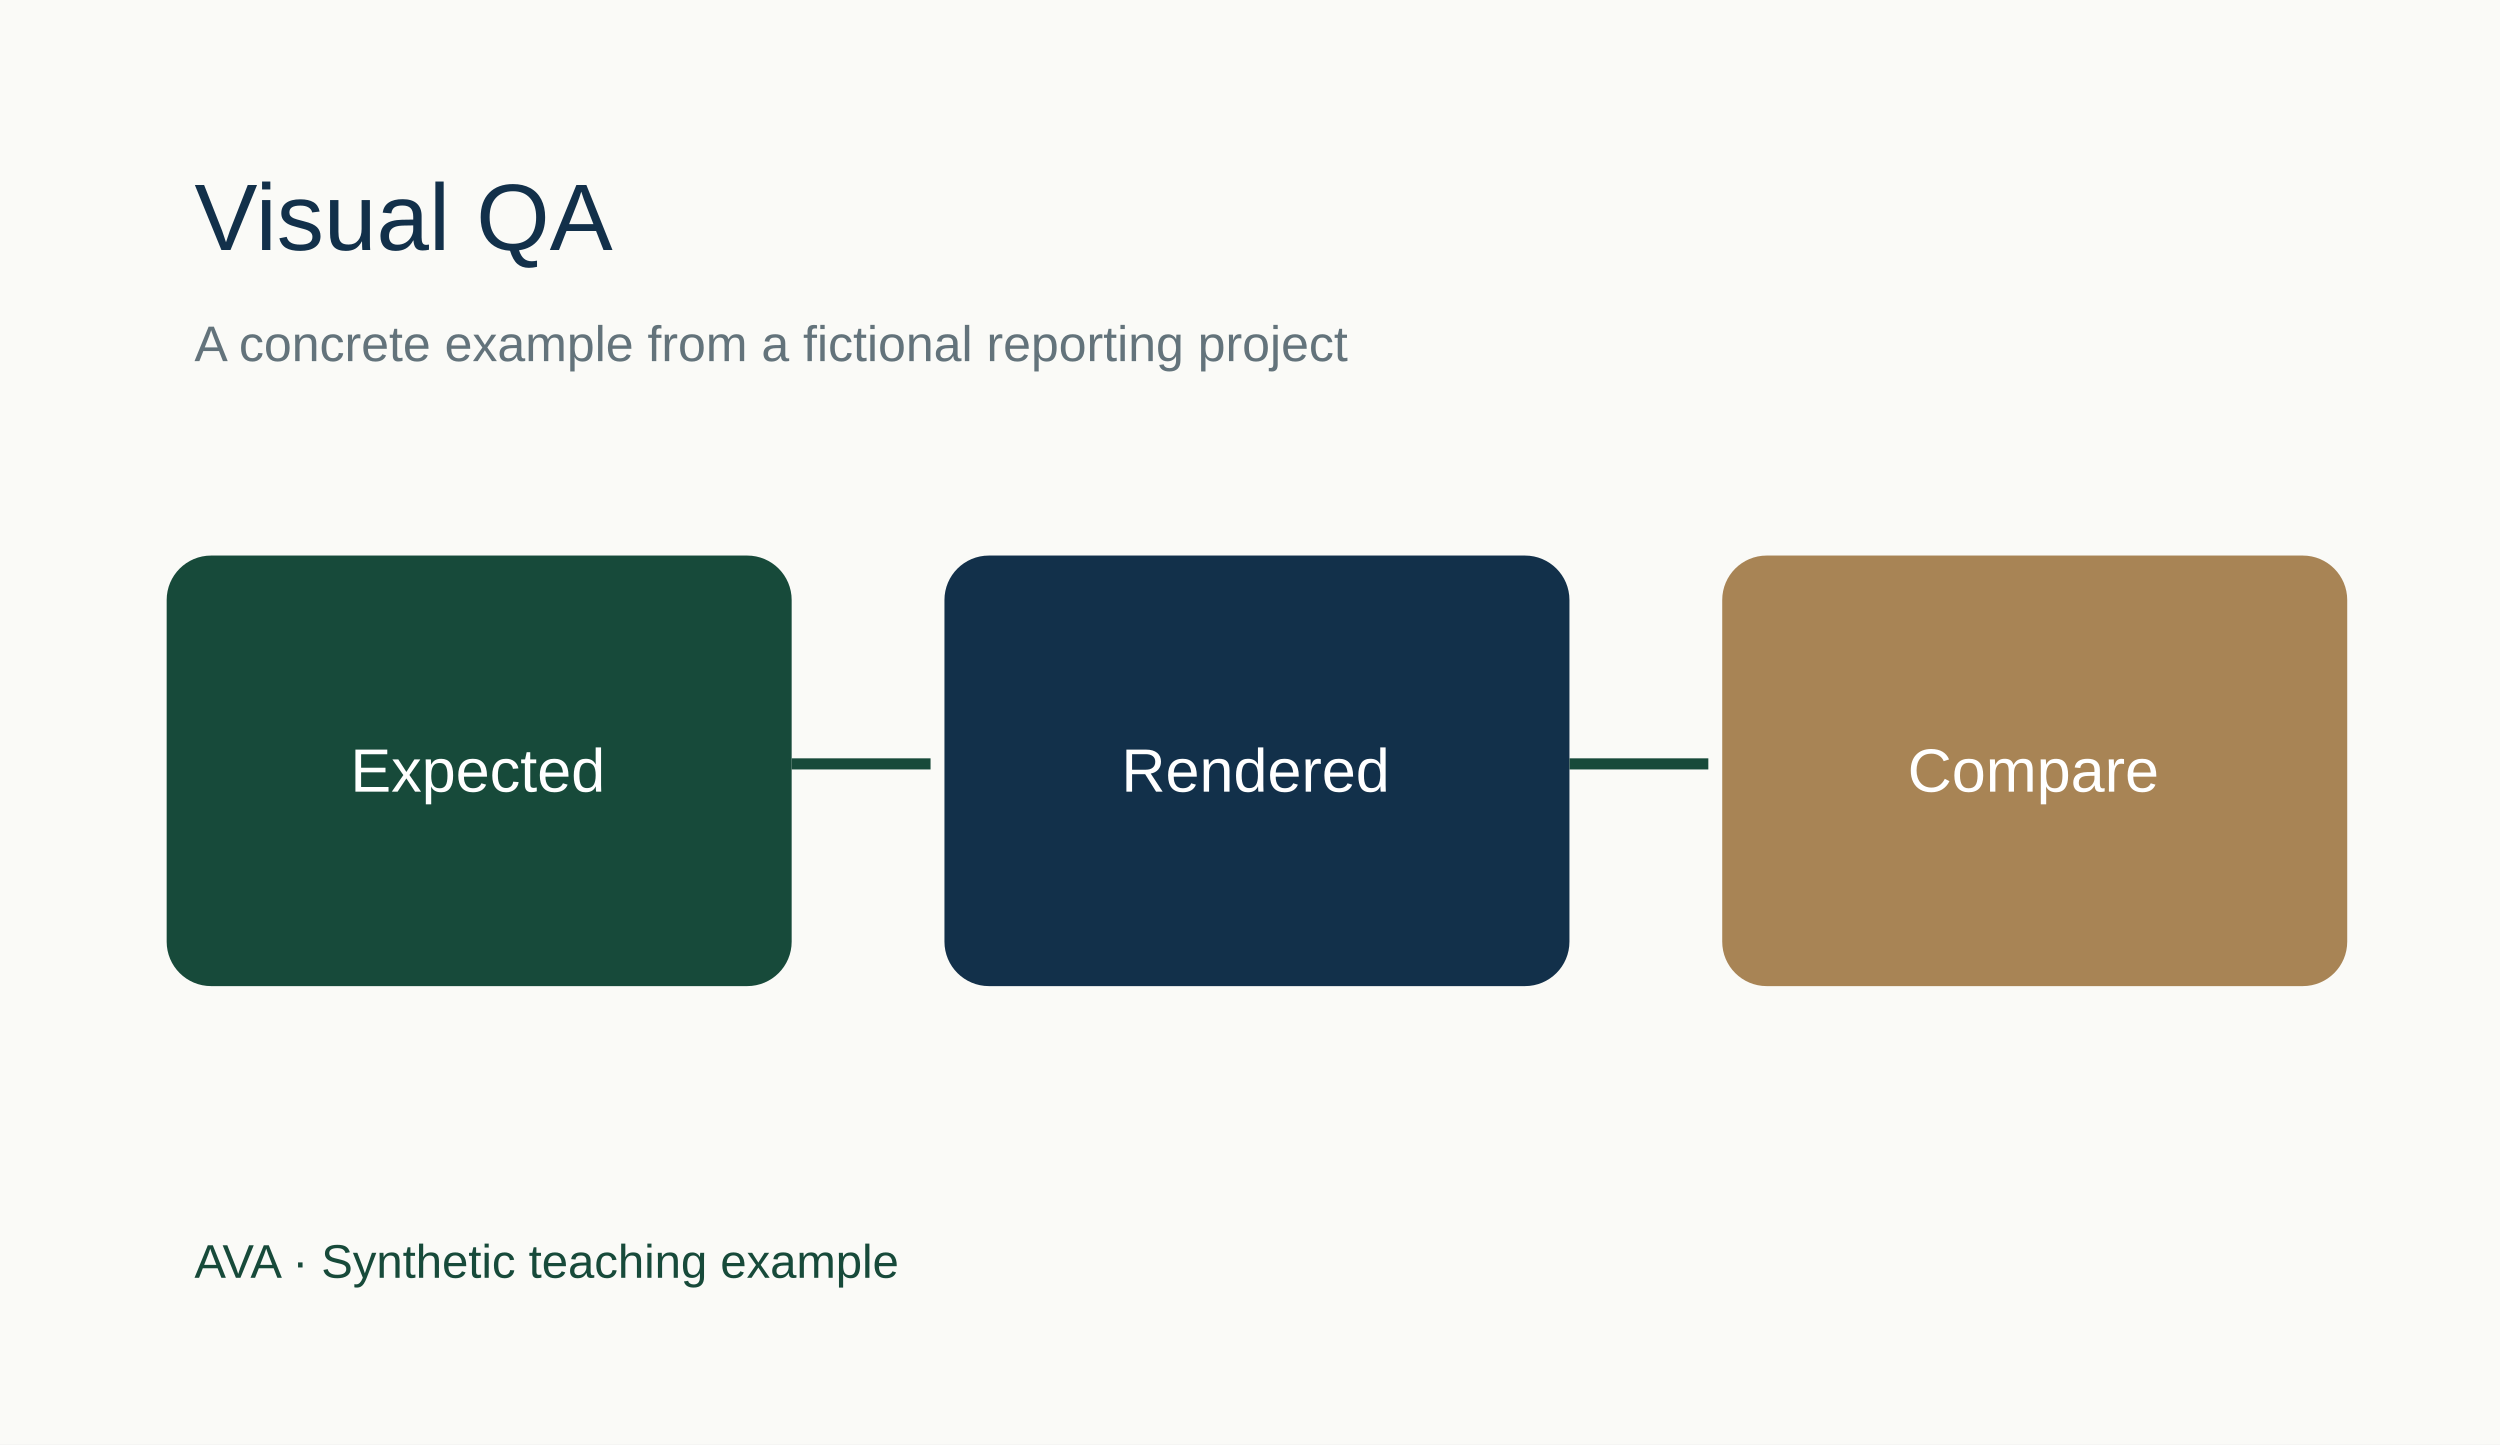
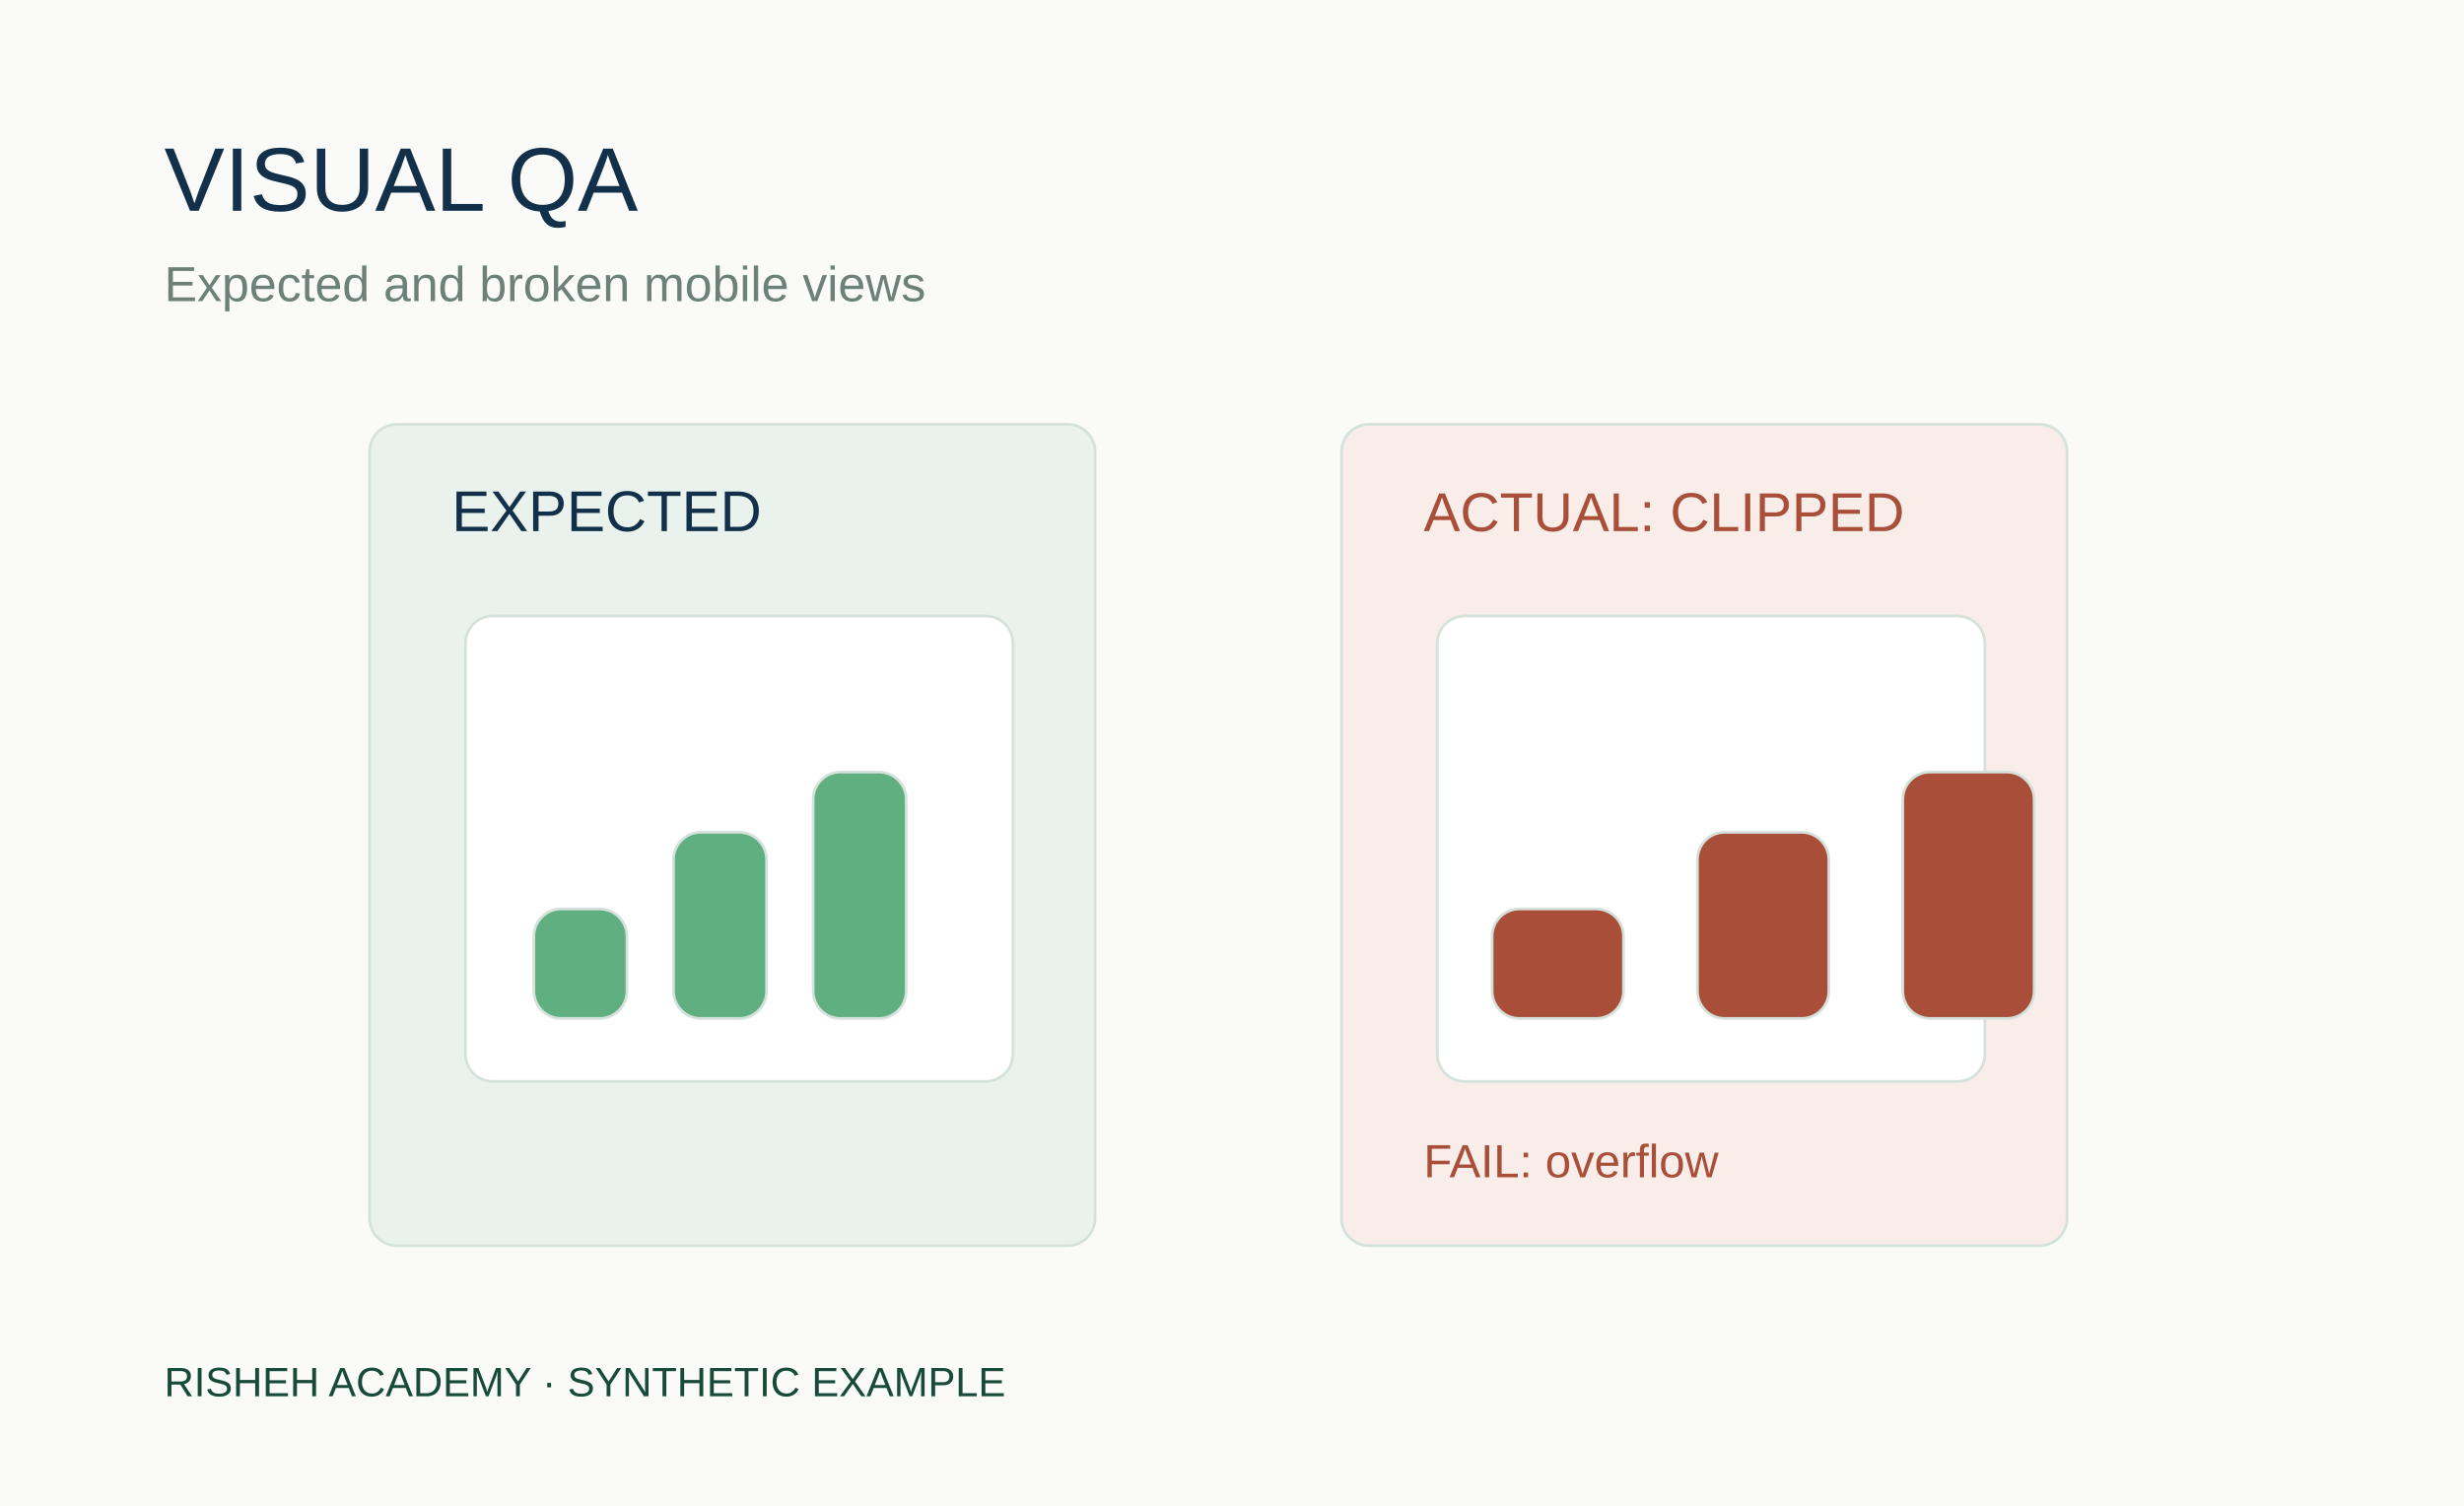
- <svg xmlns="http://www.w3.org/2000/svg" viewBox="0 0 900 520" role="img" aria-label="Visual QA concrete illustrated example">
-   <rect width="900" height="520" fill="#FAFAF7" />
-   <text x="70" y="90" font-size="34" font-family="Arial" fill="#12304A">Visual QA</text>
-   <text x="70" y="130" font-size="18" font-family="Arial" fill="#63737B">A concrete example from a fictional reporting project</text>
-   <rect x="60" y="200" width="225" height="155" rx="16" fill="#174A3A" />
-   <text x="172" y="285" text-anchor="middle" font-family="Arial" font-size="22" fill="white">Expected</text>
-   <rect x="340" y="200" width="225" height="155" rx="16" fill="#12304A" />
-   <text x="452" y="285" text-anchor="middle" font-family="Arial" font-size="22" fill="white">Rendered</text>
-   <rect x="620" y="200" width="225" height="155" rx="16" fill="#A88455" />
-   <text x="732" y="285" text-anchor="middle" font-family="Arial" font-size="22" fill="white">Compare</text>
-   <path d="M285 275H335 M565 275H615" stroke="#174A3A" stroke-width="4" />
-   <text x="70" y="460" font-family="Arial" font-size="17" fill="#174A3A">AVA · Synthetic teaching example</text>
+ <svg xmlns="http://www.w3.org/2000/svg" viewBox="0 0 900 550" role="img" aria-label="Visual QA detailed visual example">
+   <rect width="900" height="550" fill="#FAFBF9" />
+   <text x="60" y="77" font-size="33" fill="#12304A" font-family="Arial">VISUAL QA</text>
+   <text x="60" y="110" font-size="18" fill="#6E807A" font-family="Arial">Expected and broken mobile views</text>
+   <rect x="135" y="155" width="265" height="300" rx="10" fill="#EAF2ED" stroke="#D5E1DB" />
+   <rect x="490" y="155" width="265" height="300" rx="10" fill="#F8EDE9" stroke="#D5E1DB" />
+   <text x="165" y="194" font-size="21" fill="#12304A" font-family="Arial">EXPECTED</text>
+   <text x="520" y="194" font-size="20" fill="#A84E39" font-family="Arial">ACTUAL: CLIPPED</text>
+   <rect x="170" y="225" width="200" height="170" rx="10" fill="#fff" stroke="#D5E1DB" />
+   <rect x="525" y="225" width="200" height="170" rx="10" fill="#fff" stroke="#D5E1DB" />
+   <rect x="195" y="332" width="34" height="40" rx="10" fill="#5FAF80" stroke="#D5E1DB" />
+   <rect x="246" y="304" width="34" height="68" rx="10" fill="#5FAF80" stroke="#D5E1DB" />
+   <rect x="297" y="282" width="34" height="90" rx="10" fill="#5FAF80" stroke="#D5E1DB" />
+   <rect x="545" y="332" width="48" height="40" rx="10" fill="#A84E39" stroke="#D5E1DB" />
+   <rect x="620" y="304" width="48" height="68" rx="10" fill="#A84E39" stroke="#D5E1DB" />
+   <rect x="695" y="282" width="48" height="90" rx="10" fill="#A84E39" stroke="#D5E1DB" />
+   <text x="520" y="430" font-size="17" fill="#A84E39" font-family="Arial">FAIL: overflow</text>
+   <text x="60" y="510" font-size="15" fill="#174A3A" font-family="Arial">RISHEH ACADEMY · SYNTHETIC EXAMPLE</text>
</svg>
